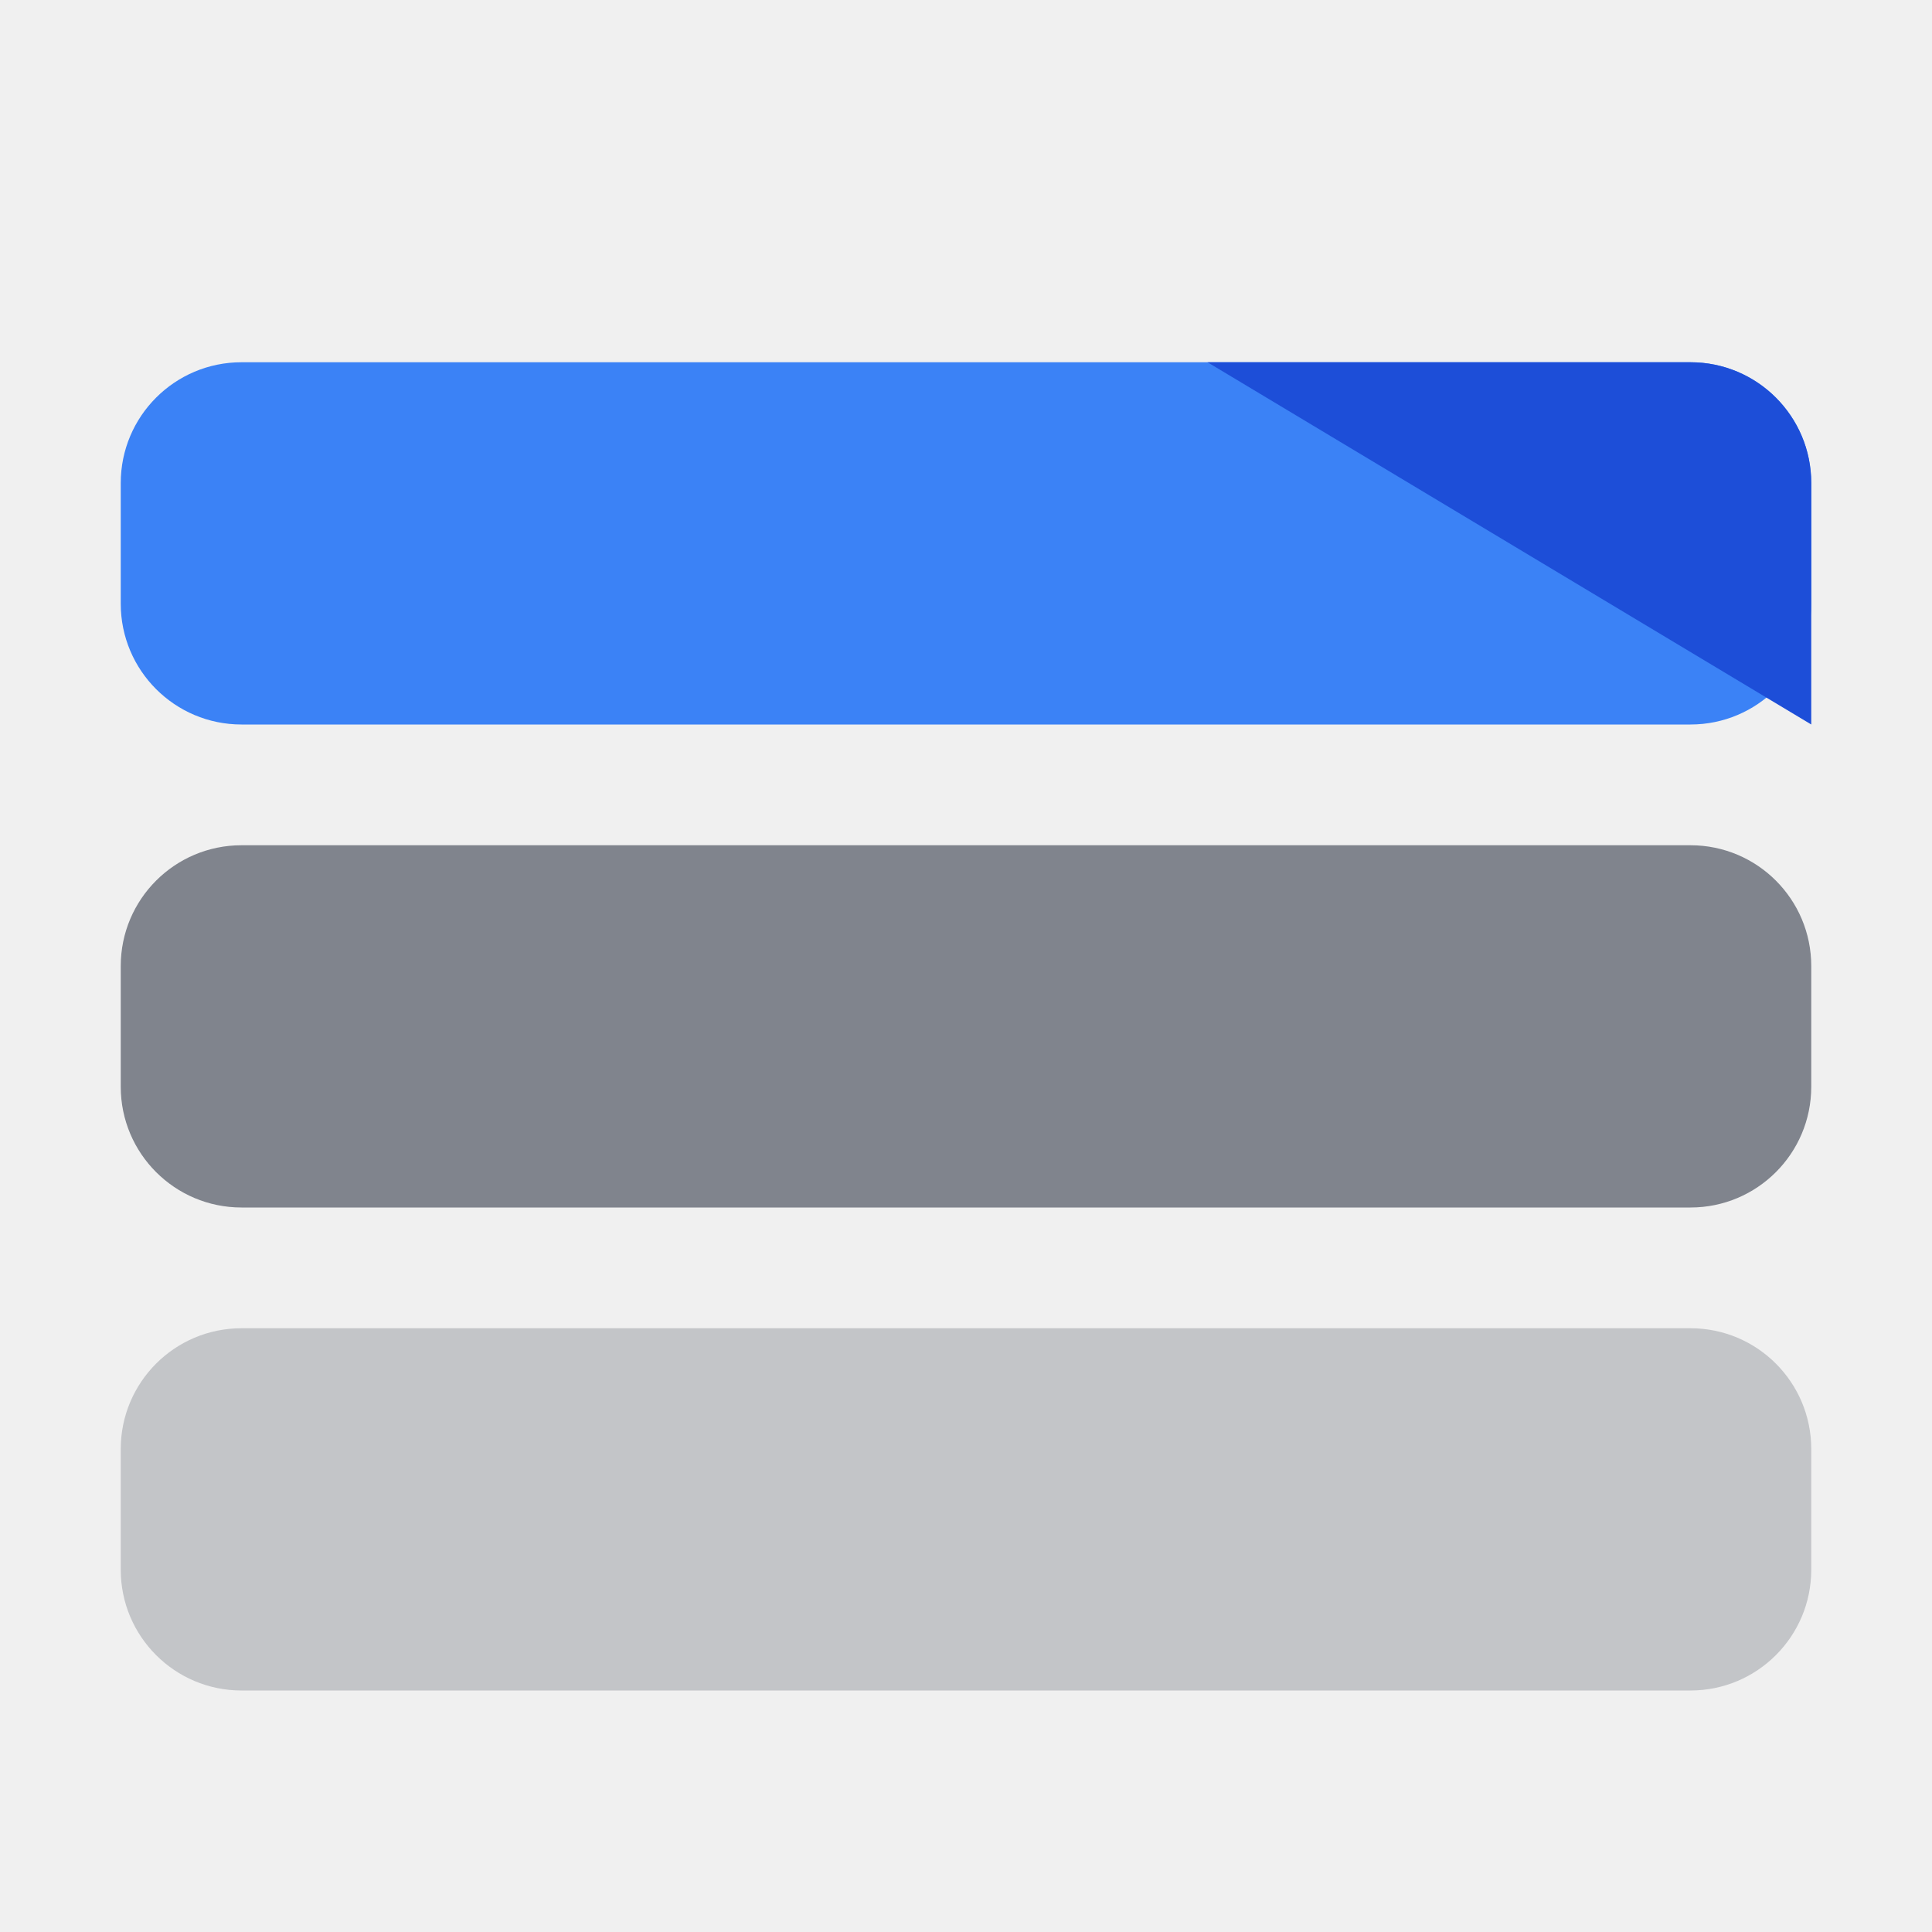
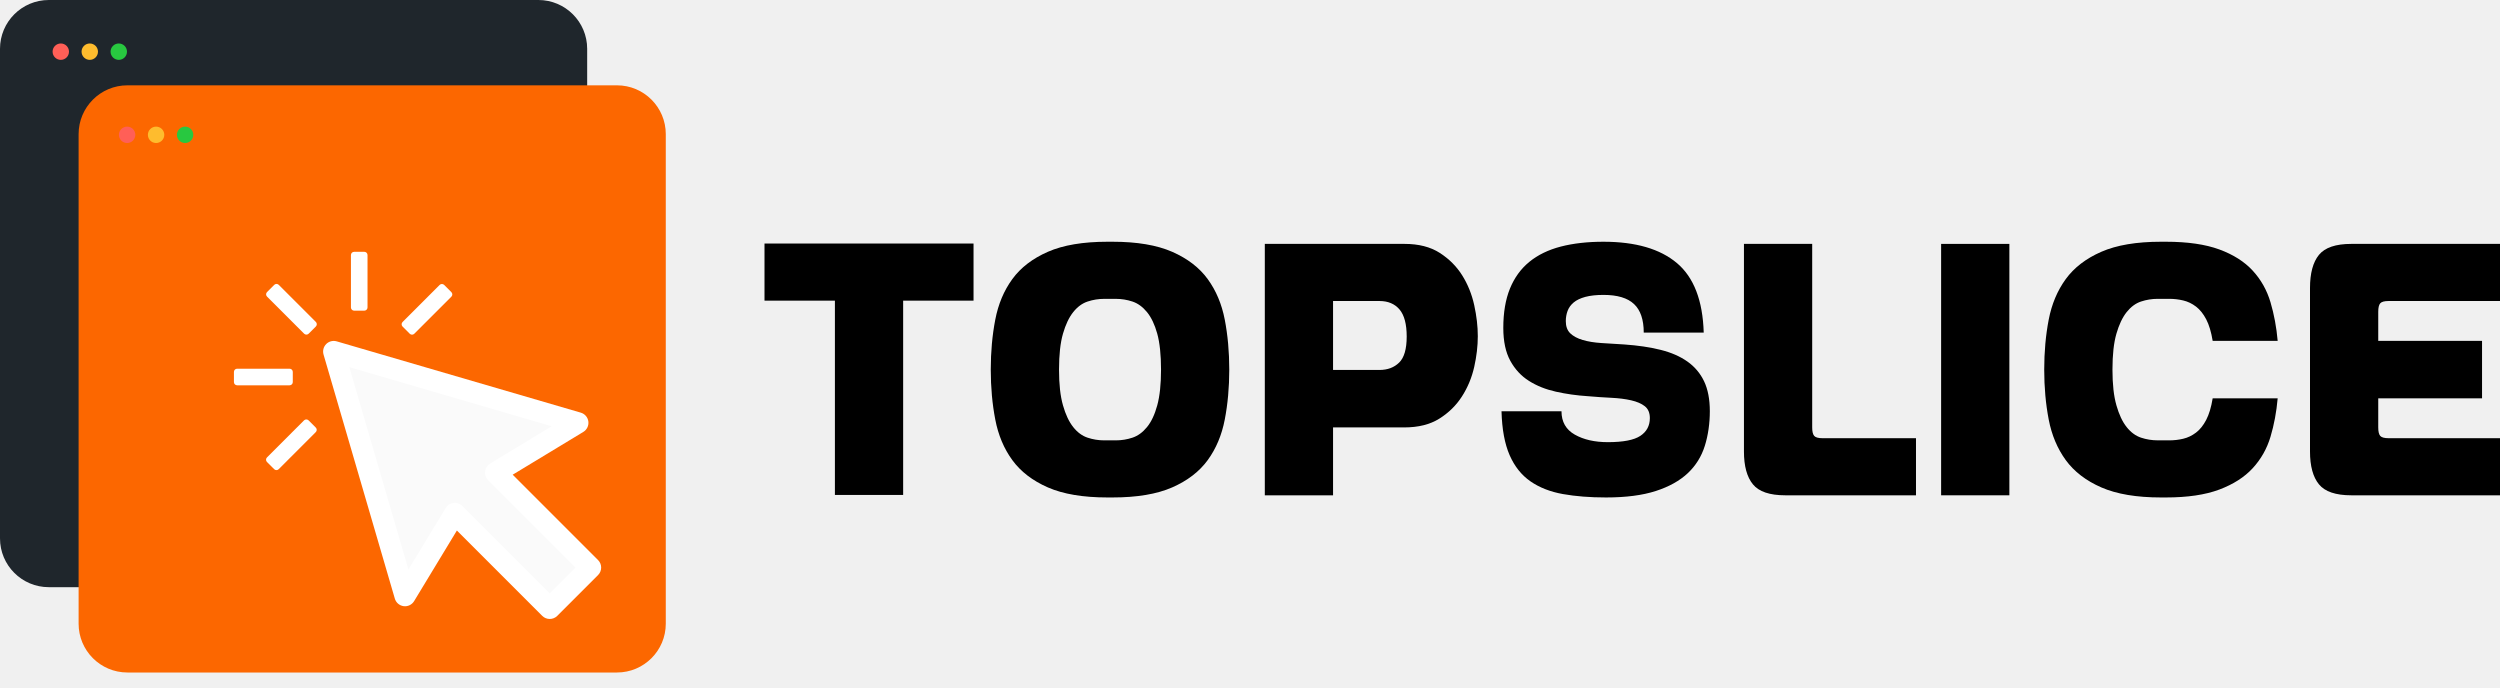
- <svg xmlns="http://www.w3.org/2000/svg" viewBox="0 0 32 32" fill="none">
-   <rect x="2" y="22" width="28" height="6" rx="2" fill="#0F172A" opacity="0.2" />
-   <rect x="2" y="14" width="28" height="6" rx="2" fill="#0F172A" opacity="0.5" />
-   <rect x="2" y="6" width="28" height="6" rx="2" fill="#3B82F6" />
-   <path d="M20 6L30 12V8a2 2 0 0 0-2-2H20z" fill="#1d4ed8" />
+ <svg xmlns="http://www.w3.org/2000/svg" width="131" height="36" viewBox="0 0 131 36" fill="none">
+   <path d="M28.21 0H2.558C1.145 0 0 1.145 0 2.558V28.21C0 29.623 1.145 30.768 2.558 30.768H28.21C29.623 30.768 30.768 29.623 30.768 28.21V2.558C30.768 1.145 29.623 0 28.21 0Z" fill="#1F262C" />
+   <path d="M32.329 4.471H6.677C5.264 4.471 4.119 5.617 4.119 7.029V32.681C4.119 34.094 5.264 35.239 6.677 35.239H32.329C33.741 35.239 34.887 34.094 34.887 32.681V7.029C34.887 5.617 33.741 4.471 32.329 4.471Z" fill="#FC6700" />
+   <path d="M21.029 30.923L17.81 18.78L29.967 22.38L26.127 24.795L30.659 29.921L28.725 31.657L23.755 26.998L21.029 30.923Z" fill="#FAFAFA" stroke="black" stroke-width="0.028" />
+   <path d="M31.338 29.347L26.865 24.874L30.567 22.632C30.755 22.518 30.858 22.303 30.83 22.084C30.801 21.866 30.646 21.685 30.434 21.623L17.643 17.887C17.448 17.83 17.237 17.884 17.094 18.027C16.951 18.171 16.897 18.381 16.953 18.576L20.689 31.368C20.751 31.579 20.932 31.734 21.151 31.763C21.369 31.792 21.584 31.688 21.699 31.5L23.941 27.799L28.414 32.272C28.522 32.38 28.665 32.434 28.807 32.434C28.949 32.434 29.091 32.38 29.2 32.272L31.338 30.134C31.442 30.029 31.501 29.888 31.501 29.74C31.501 29.593 31.443 29.451 31.338 29.347V29.347ZM28.807 31.092L24.226 26.511C24.121 26.406 23.979 26.348 23.833 26.348C23.81 26.348 23.788 26.349 23.766 26.352C23.596 26.372 23.445 26.47 23.357 26.616L21.402 29.842L18.305 19.238L28.909 22.336L25.683 24.29C25.537 24.378 25.439 24.529 25.419 24.699C25.398 24.868 25.457 25.038 25.577 25.159L30.158 29.74L28.807 31.092L28.807 31.092Z" fill="white" />
+   <path d="M14.608 14.927C14.543 14.861 14.436 14.861 14.37 14.927L13.993 15.304C13.927 15.37 13.927 15.476 13.993 15.542L15.936 17.485C16.002 17.551 16.108 17.551 16.174 17.485L16.551 17.108C16.617 17.042 16.617 16.936 16.551 16.87L14.608 14.927Z" fill="white" />
+   <path d="M15.174 19.32H12.426C12.333 19.32 12.258 19.395 12.258 19.488V20.022C12.258 20.115 12.333 20.19 12.426 20.19H15.174C15.267 20.19 15.342 20.115 15.342 20.022V19.488C15.342 19.395 15.267 19.32 15.174 19.32Z" fill="white" />
+   <path d="M16.17 22.027C16.104 21.962 15.998 21.962 15.932 22.027L13.989 23.97C13.924 24.036 13.924 24.142 13.989 24.208L14.367 24.585C14.432 24.651 14.539 24.651 14.604 24.585L16.547 22.642C16.613 22.577 16.613 22.471 16.547 22.405L16.17 22.027Z" fill="white" />
+   <path d="M21.471 17.488C21.537 17.554 21.643 17.554 21.709 17.488L23.652 15.546C23.718 15.48 23.718 15.374 23.652 15.308L23.275 14.931C23.209 14.865 23.103 14.865 23.037 14.931L21.094 16.873C21.029 16.939 21.029 17.046 21.094 17.111L21.471 17.488Z" fill="white" />
+   <path d="M18.557 13.195H19.09C19.183 13.195 19.258 13.27 19.258 13.363V16.111C19.258 16.203 19.183 16.279 19.09 16.279H18.557C18.464 16.279 18.389 16.203 18.389 16.111V13.363C18.389 13.27 18.464 13.195 18.557 13.195Z" fill="white" />
+   <path d="M51.013 12.761V15.754H47.325V25.935H43.749V15.754H40.06V12.761H51.014H51.013Z" fill="black" />
+   <path d="M58.297 12.667C59.577 12.667 60.618 12.843 61.421 13.194C62.224 13.546 62.845 14.022 63.284 14.625C63.723 15.227 64.021 15.936 64.178 16.751C64.335 17.567 64.414 18.439 64.414 19.367C64.414 20.296 64.335 21.168 64.178 21.983C64.021 22.799 63.723 23.508 63.284 24.11C62.845 24.712 62.224 25.189 61.421 25.541C60.618 25.892 59.577 26.067 58.297 26.067H58.033C56.754 26.067 55.712 25.892 54.909 25.541C54.106 25.189 53.485 24.712 53.046 24.11C52.606 23.508 52.309 22.799 52.152 21.983C51.995 21.168 51.916 20.296 51.916 19.367C51.916 18.438 51.995 17.567 52.152 16.751C52.309 15.936 52.606 15.227 53.046 14.625C53.485 14.022 54.106 13.546 54.909 13.194C55.712 12.843 56.754 12.667 58.033 12.667H58.297ZM58.466 23.075C58.767 23.075 59.059 23.028 59.341 22.934C59.624 22.84 59.878 22.655 60.104 22.378C60.33 22.102 60.508 21.723 60.64 21.24C60.772 20.757 60.838 20.133 60.838 19.367C60.838 18.602 60.772 17.962 60.64 17.485C60.508 17.009 60.329 16.632 60.104 16.356C59.878 16.08 59.624 15.895 59.341 15.801C59.059 15.707 58.767 15.66 58.466 15.66H57.864C57.563 15.66 57.271 15.707 56.989 15.801C56.706 15.895 56.455 16.08 56.236 16.356C56.016 16.632 55.837 17.009 55.7 17.485C55.562 17.962 55.493 18.59 55.493 19.367C55.493 20.145 55.562 20.757 55.7 21.24C55.837 21.723 56.016 22.102 56.236 22.378C56.455 22.655 56.706 22.84 56.989 22.934C57.271 23.028 57.563 23.075 57.864 23.075H58.466Z" fill="black" />
+   <path d="M77.437 17.617C77.437 18.131 77.374 18.668 77.249 19.226C77.123 19.784 76.91 20.299 76.609 20.769C76.308 21.24 75.912 21.629 75.423 21.936C74.934 22.244 74.319 22.397 73.579 22.397H69.852V25.955H66.276V12.78H73.598C74.338 12.78 74.953 12.937 75.442 13.251C75.931 13.565 76.323 13.957 76.618 14.427C76.913 14.897 77.123 15.418 77.249 15.989C77.374 16.56 77.437 17.102 77.437 17.617ZM72.28 19.386C72.707 19.386 73.052 19.258 73.315 19C73.579 18.744 73.711 18.288 73.711 17.636C73.711 16.983 73.585 16.51 73.334 16.215C73.083 15.92 72.732 15.773 72.28 15.773H69.852V19.386H72.28Z" fill="black" />
+   <path d="M85.116 18.05C85.831 18.1 86.464 18.194 87.016 18.332C87.569 18.47 88.036 18.674 88.419 18.944C88.801 19.214 89.093 19.559 89.294 19.979C89.494 20.399 89.595 20.923 89.595 21.55C89.595 22.178 89.507 22.808 89.331 23.367C89.155 23.925 88.858 24.402 88.437 24.797C88.017 25.192 87.459 25.503 86.762 25.729C86.066 25.954 85.197 26.067 84.156 26.067C83.315 26.067 82.562 26.008 81.897 25.889C81.232 25.77 80.665 25.547 80.194 25.221C79.724 24.894 79.36 24.437 79.103 23.847C78.846 23.257 78.704 22.492 78.679 21.55H81.822C81.822 22.103 82.055 22.51 82.519 22.774C82.983 23.037 83.56 23.169 84.25 23.169C85.053 23.169 85.621 23.06 85.953 22.84C86.286 22.62 86.452 22.31 86.452 21.908C86.452 21.632 86.364 21.425 86.189 21.287C86.013 21.149 85.775 21.046 85.474 20.977C85.172 20.908 84.827 20.864 84.439 20.845C84.049 20.826 83.635 20.798 83.196 20.76C82.619 20.723 82.064 20.644 81.531 20.525C80.997 20.406 80.527 20.218 80.119 19.96C79.711 19.703 79.385 19.352 79.14 18.906C78.896 18.461 78.773 17.887 78.773 17.184C78.773 16.381 78.889 15.695 79.121 15.123C79.354 14.553 79.692 14.085 80.138 13.721C80.583 13.357 81.132 13.091 81.784 12.921C82.437 12.752 83.183 12.667 84.024 12.667C85.705 12.667 86.988 13.041 87.873 13.787C88.757 14.534 89.225 15.747 89.275 17.429H86.132C86.132 16.751 85.963 16.253 85.624 15.933C85.285 15.613 84.752 15.453 84.024 15.453C83.648 15.453 83.331 15.488 83.074 15.556C82.816 15.626 82.612 15.723 82.462 15.848C82.311 15.974 82.205 16.121 82.142 16.29C82.079 16.46 82.048 16.639 82.048 16.827C82.048 17.103 82.126 17.316 82.283 17.467C82.44 17.617 82.656 17.733 82.932 17.815C83.208 17.897 83.535 17.95 83.911 17.975C84.287 18 84.689 18.025 85.115 18.05L85.116 18.05Z" fill="black" />
+   <path d="M100.398 22.962V25.954H93.548C92.732 25.954 92.167 25.763 91.854 25.38C91.54 24.998 91.383 24.424 91.383 23.658V12.78H94.959V22.397C94.959 22.611 94.993 22.758 95.063 22.839C95.132 22.921 95.279 22.962 95.505 22.962H100.398V22.962Z" fill="black" />
+   <path d="M101.715 25.954V12.78H105.291V25.954H101.715Z" fill="black" />
+   <path d="M113.666 23.075C113.917 23.075 114.162 23.047 114.4 22.99C114.638 22.934 114.862 22.827 115.069 22.67C115.276 22.514 115.454 22.291 115.605 22.002C115.755 21.714 115.868 21.337 115.944 20.873H119.35C119.287 21.588 119.162 22.259 118.974 22.887C118.786 23.514 118.475 24.063 118.042 24.533C117.609 25.004 117.026 25.377 116.292 25.653C115.558 25.929 114.626 26.067 113.497 26.067H113.234C111.954 26.067 110.912 25.891 110.109 25.54C109.306 25.189 108.685 24.712 108.246 24.11C107.807 23.507 107.509 22.799 107.352 21.983C107.195 21.167 107.117 20.296 107.117 19.367C107.117 18.438 107.195 17.566 107.352 16.751C107.509 15.935 107.807 15.226 108.246 14.624C108.685 14.022 109.306 13.545 110.109 13.194C110.912 12.843 111.954 12.667 113.234 12.667H113.497C114.626 12.667 115.558 12.802 116.292 13.071C117.026 13.341 117.609 13.711 118.042 14.182C118.475 14.652 118.786 15.205 118.974 15.838C119.162 16.472 119.287 17.146 119.35 17.861H115.944C115.868 17.397 115.756 17.021 115.605 16.732C115.454 16.444 115.276 16.221 115.069 16.064C114.862 15.907 114.639 15.8 114.4 15.744C114.162 15.687 113.917 15.659 113.666 15.659H113.064C112.763 15.659 112.471 15.706 112.189 15.8C111.907 15.894 111.655 16.08 111.436 16.355C111.216 16.632 111.038 17.008 110.9 17.485C110.762 17.962 110.693 18.589 110.693 19.367C110.693 20.144 110.762 20.756 110.9 21.239C111.038 21.723 111.216 22.102 111.436 22.378C111.655 22.654 111.907 22.839 112.189 22.933C112.471 23.027 112.763 23.074 113.064 23.074H113.666V23.075Z" fill="black" />
+   <path d="M125.166 15.773C124.94 15.773 124.792 15.814 124.723 15.895C124.654 15.977 124.62 16.124 124.62 16.337V17.862H130.059V20.873H124.62V22.397C124.62 22.611 124.654 22.758 124.723 22.84C124.792 22.921 124.94 22.962 125.166 22.962H131V25.954H123.208C122.392 25.954 121.828 25.763 121.514 25.38C121.201 24.997 121.044 24.424 121.044 23.658V15.095C121.044 14.317 121.201 13.737 121.514 13.354C121.828 12.971 122.392 12.78 123.208 12.78H131V15.772H125.166V15.773Z" fill="black" />
+   <path d="M6.661 7.494C6.898 7.494 7.091 7.302 7.091 7.065C7.091 6.827 6.898 6.635 6.661 6.635C6.423 6.635 6.231 6.827 6.231 7.065C6.231 7.302 6.423 7.494 6.661 7.494Z" fill="#FF5F57" />
+   <path d="M8.179 7.494C8.416 7.494 8.609 7.302 8.609 7.065C8.609 6.827 8.416 6.635 8.179 6.635C7.941 6.635 7.749 6.827 7.749 7.065C7.749 7.302 7.941 7.494 8.179 7.494Z" fill="#FEBC2E" />
+   <path d="M9.699 7.494C9.937 7.494 10.129 7.302 10.129 7.065C10.129 6.827 9.937 6.635 9.699 6.635C9.462 6.635 9.27 6.827 9.27 7.065C9.27 7.302 9.462 7.494 9.699 7.494Z" fill="#28C840" />
+   <path d="M3.186 3.137C3.423 3.137 3.615 2.945 3.615 2.707C3.615 2.47 3.423 2.278 3.186 2.278C2.948 2.278 2.756 2.47 2.756 2.707C2.756 2.945 2.948 3.137 3.186 3.137Z" fill="#FF5F57" />
+   <path d="M4.704 3.137C4.941 3.137 5.134 2.945 5.134 2.707C5.134 2.47 4.941 2.278 4.704 2.278C4.466 2.278 4.274 2.47 4.274 2.707C4.274 2.945 4.466 3.137 4.704 3.137Z" fill="#FEBC2E" />
+   <path d="M6.224 3.137C6.462 3.137 6.654 2.945 6.654 2.707C6.654 2.47 6.462 2.278 6.224 2.278C5.987 2.278 5.794 2.47 5.794 2.707C5.794 2.945 5.987 3.137 6.224 3.137Z" fill="#28C840" />
</svg>
